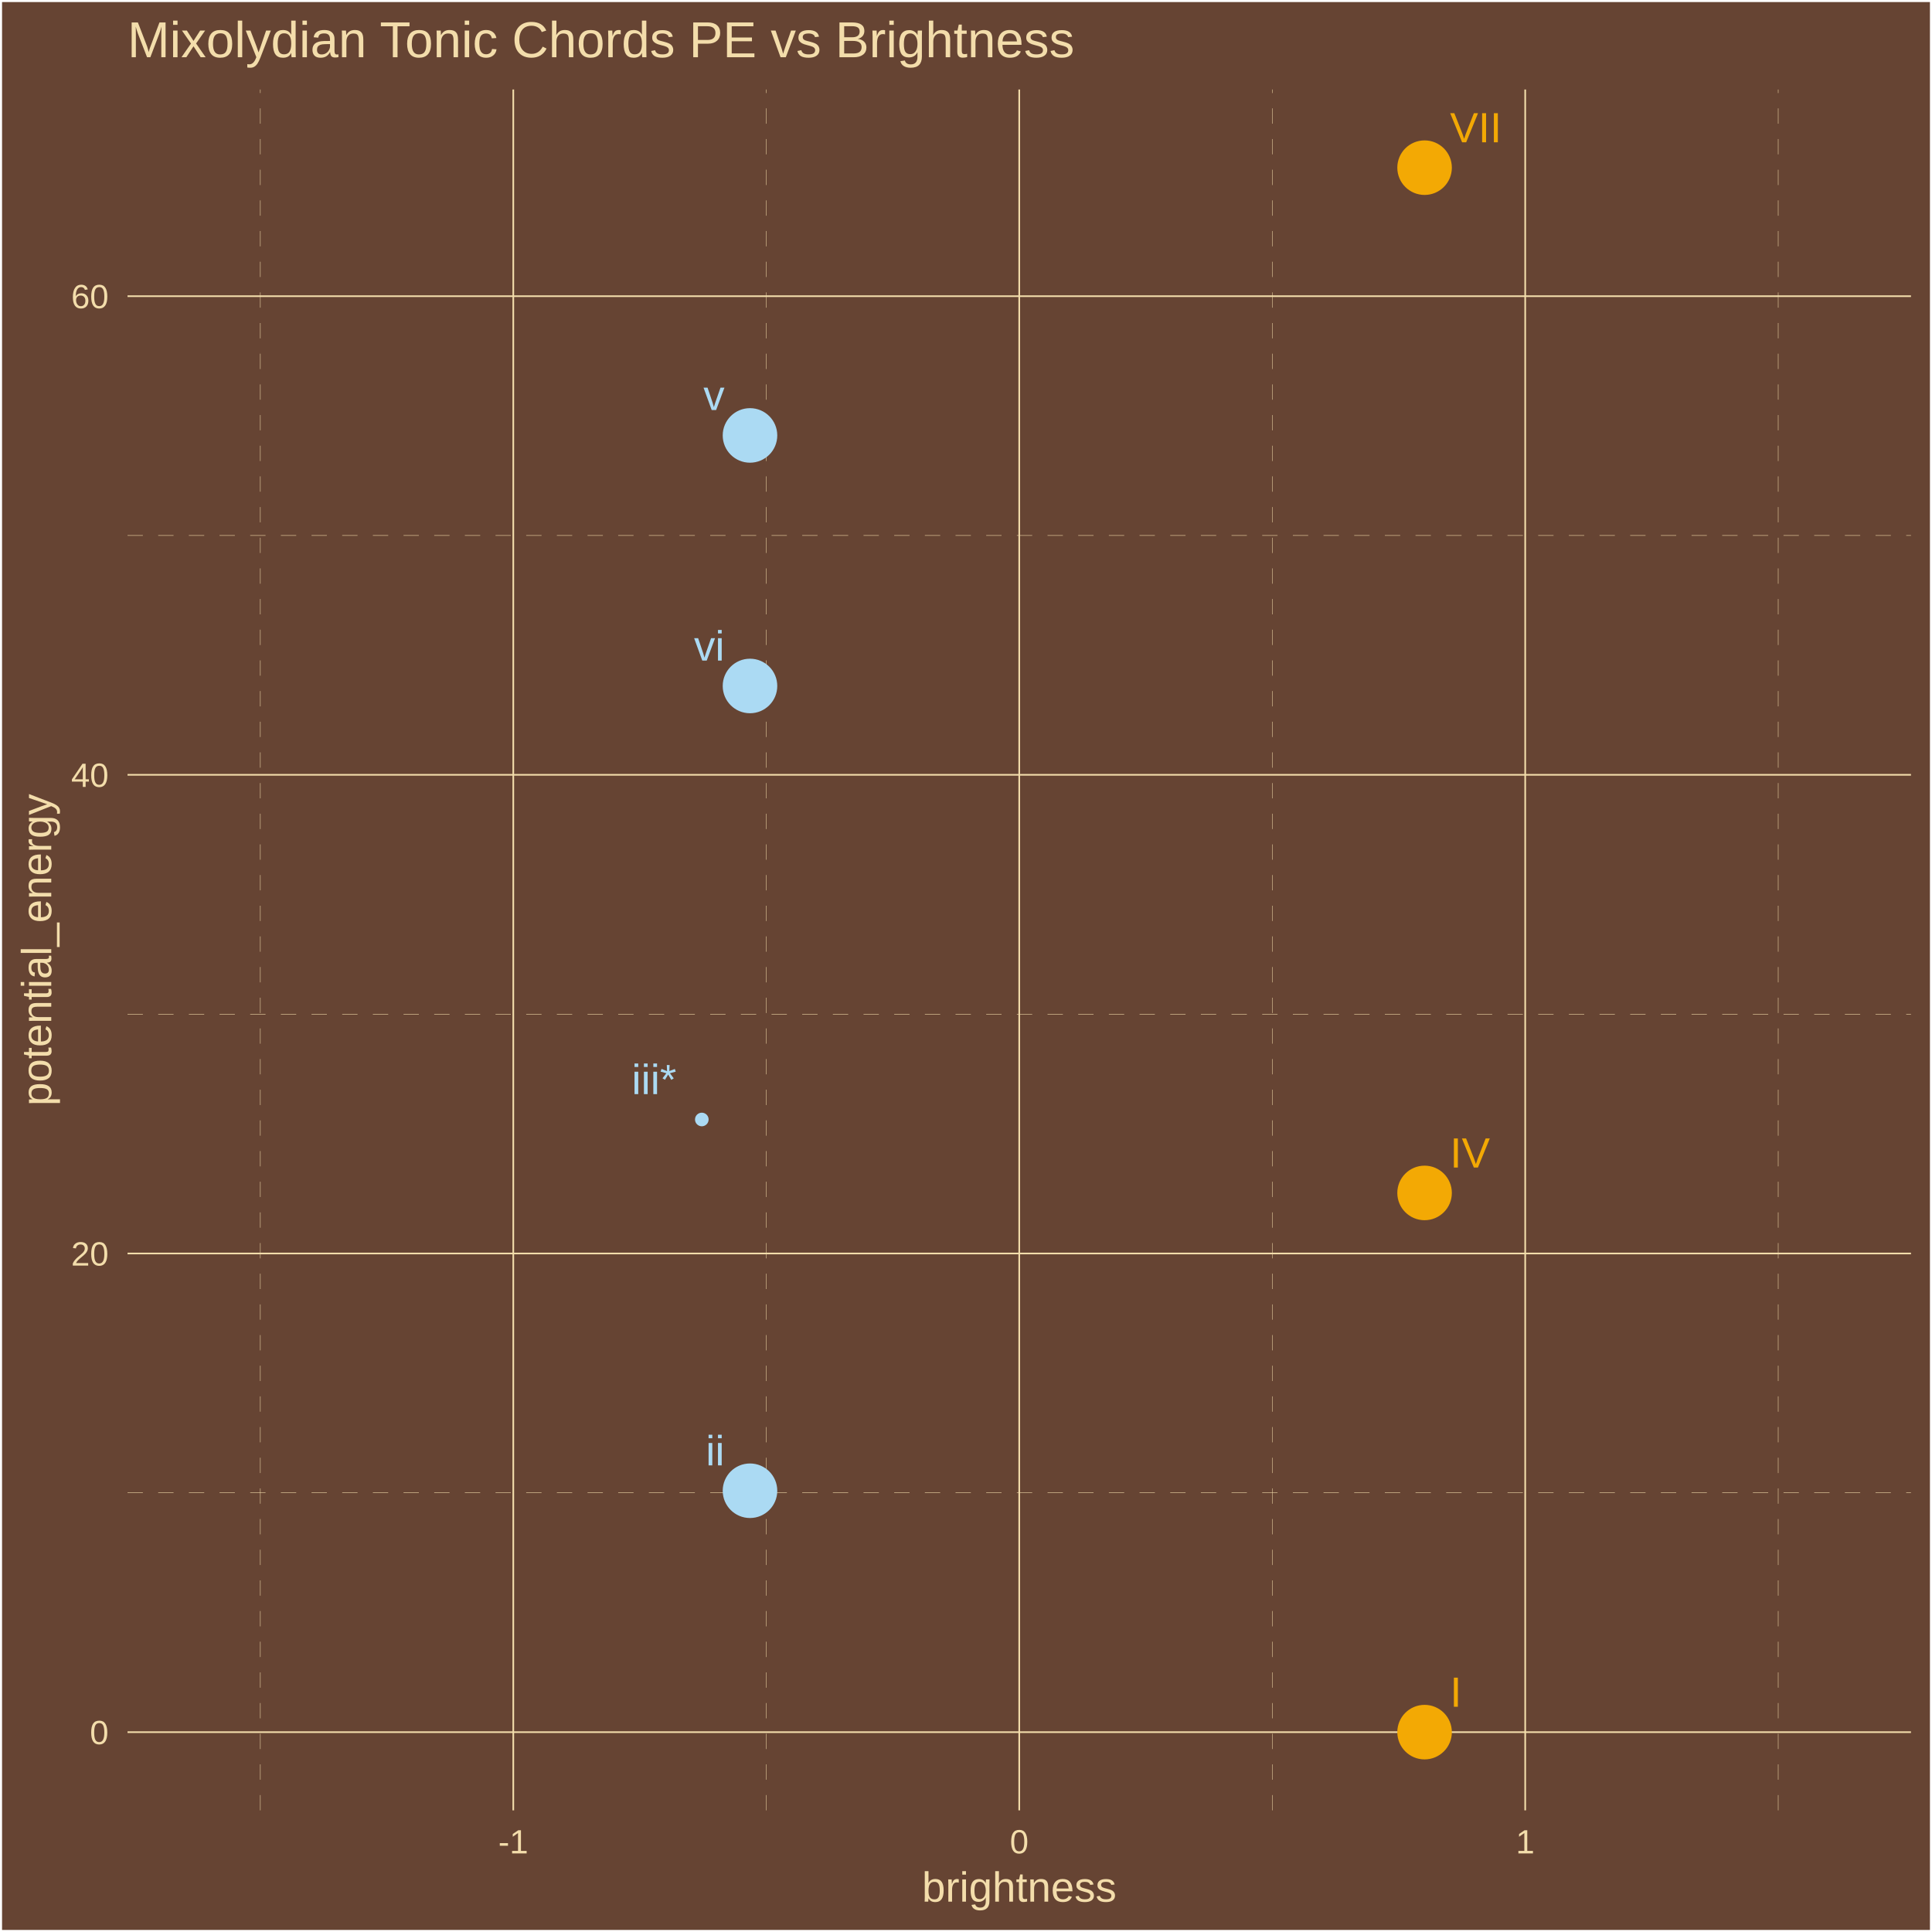
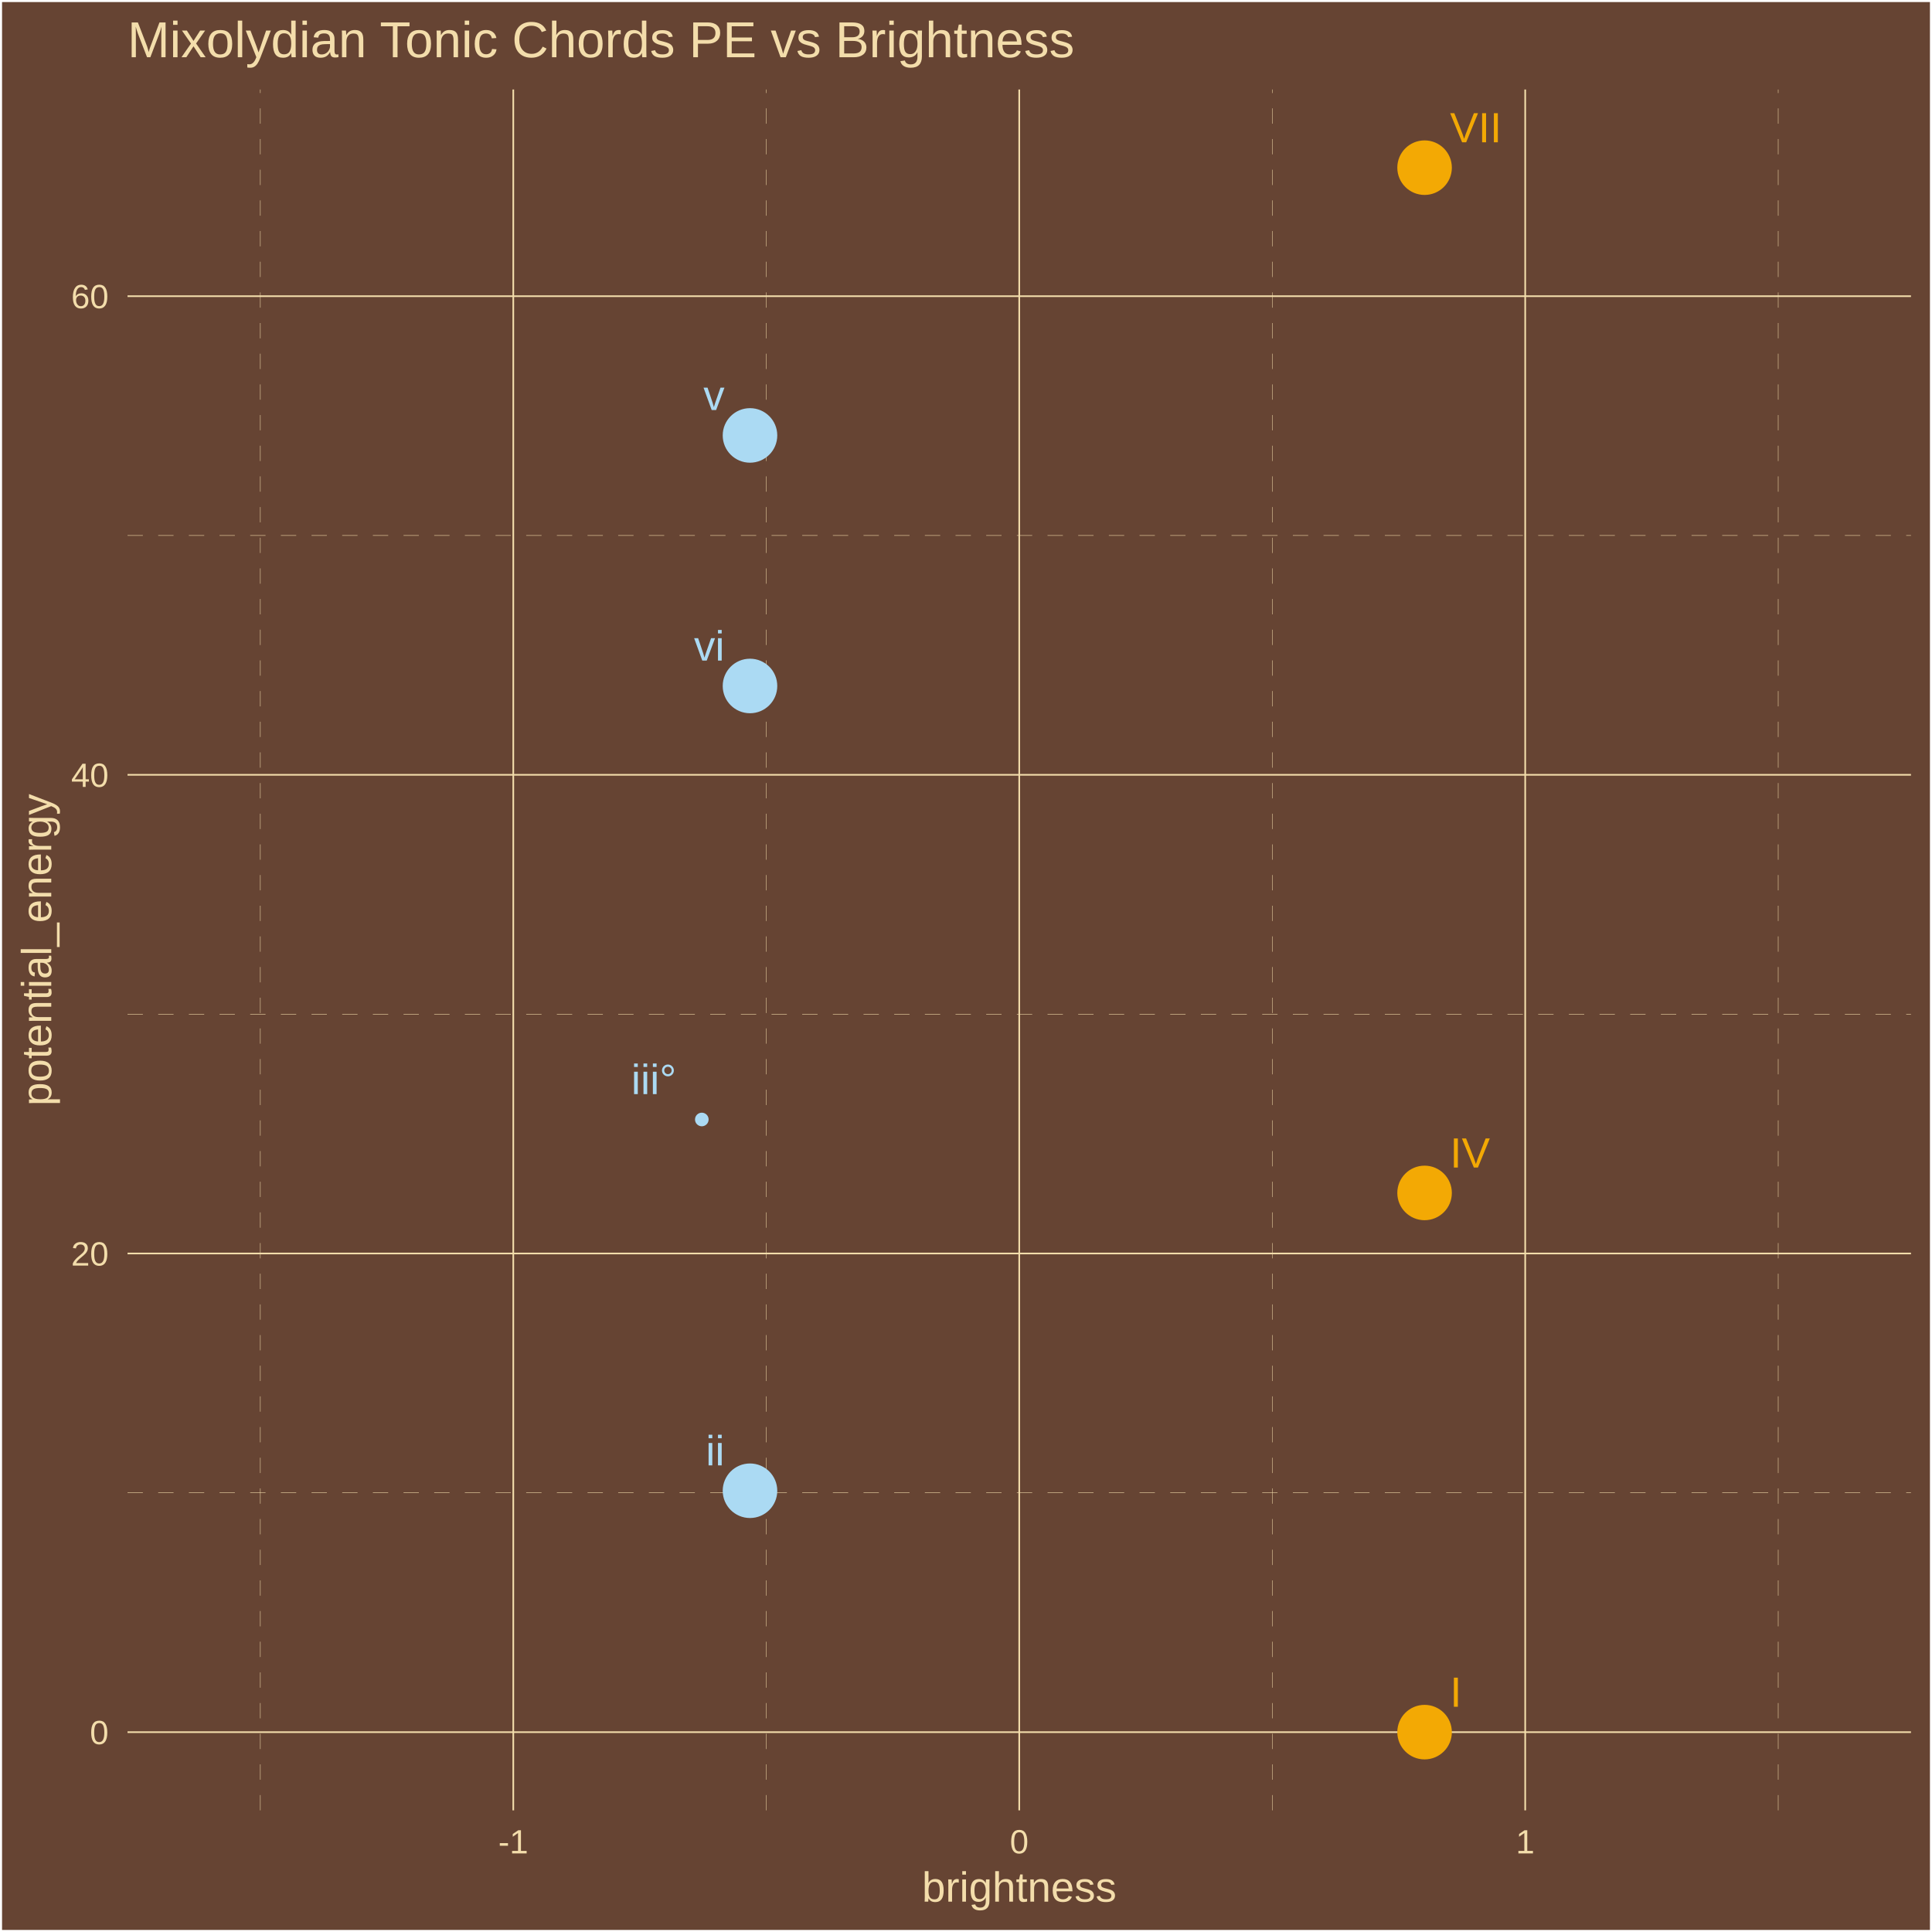
<svg xmlns="http://www.w3.org/2000/svg" class="svglite" width="504.00pt" height="504.00pt" viewBox="0 0 504.00 504.00">
  <defs>
    <style type="text/css">
    .svglite line, .svglite polyline, .svglite polygon, .svglite path, .svglite rect, .svglite circle {
      fill: none;
      stroke: #000000;
      stroke-linecap: round;
      stroke-linejoin: round;
      stroke-miterlimit: 10.00;
    }
    .svglite text {
      white-space: pre;
    }
  </style>
  </defs>
  <rect width="100%" height="100%" style="stroke: none; fill: #664433;" />
  <defs>
    <clipPath id="cpMC4wMHw1MDQuMDB8MC4wMHw1MDQuMDA=">
      <rect x="0.00" y="0.00" width="504.00" height="504.00" />
    </clipPath>
  </defs>
  <g clip-path="url(#cpMC4wMHw1MDQuMDB8MC4wMHw1MDQuMDA=)">
    <rect x="0.00" y="0" width="504.00" height="504.00" style="stroke-width: 1.07; stroke: #FFFFFF; fill: #664433;" />
  </g>
  <defs>
    <clipPath id="cpMzMuMjd8NDk4LjUyfDIzLjM0fDQ3Mi4yNw==">
      <rect x="33.27" y="23.34" width="465.25" height="448.93" />
    </clipPath>
  </defs>
  <g clip-path="url(#cpMzMuMjd8NDk4LjUyfDIzLjM0fDQ3Mi4yNw==)">
    <rect x="33.27" y="23.34" width="465.25" height="448.93" style="stroke-width: 1.07; stroke: none; fill: #664433;" />
    <polyline points="33.27,389.43 498.52,389.43 " style="stroke-width: 0.11; stroke: #F3DDAB; stroke-dasharray: 4.00,4.00; stroke-linecap: butt;" />
    <polyline points="33.27,264.56 498.52,264.56 " style="stroke-width: 0.11; stroke: #F3DDAB; stroke-dasharray: 4.00,4.00; stroke-linecap: butt;" />
    <polyline points="33.27,139.69 498.52,139.69 " style="stroke-width: 0.11; stroke: #F3DDAB; stroke-dasharray: 4.00,4.00; stroke-linecap: butt;" />
    <polyline points="67.91,472.27 67.91,23.34 " style="stroke-width: 0.11; stroke: #F3DDAB; stroke-dasharray: 4.00,4.00; stroke-linecap: butt;" />
    <polyline points="199.90,472.27 199.90,23.34 " style="stroke-width: 0.11; stroke: #F3DDAB; stroke-dasharray: 4.00,4.00; stroke-linecap: butt;" />
    <polyline points="331.89,472.27 331.89,23.34 " style="stroke-width: 0.11; stroke: #F3DDAB; stroke-dasharray: 4.00,4.00; stroke-linecap: butt;" />
    <polyline points="463.88,472.27 463.88,23.34 " style="stroke-width: 0.11; stroke: #F3DDAB; stroke-dasharray: 4.00,4.00; stroke-linecap: butt;" />
    <polyline points="33.27,451.86 498.52,451.86 " style="stroke-width: 0.43; stroke: #F3DDAB; stroke-linecap: butt;" />
    <polyline points="33.27,326.99 498.52,326.99 " style="stroke-width: 0.43; stroke: #F3DDAB; stroke-linecap: butt;" />
    <polyline points="33.27,202.12 498.52,202.12 " style="stroke-width: 0.43; stroke: #F3DDAB; stroke-linecap: butt;" />
    <polyline points="33.27,77.26 498.52,77.26 " style="stroke-width: 0.43; stroke: #F3DDAB; stroke-linecap: butt;" />
    <polyline points="133.90,472.27 133.90,23.34 " style="stroke-width: 0.43; stroke: #F3DDAB; stroke-linecap: butt;" />
    <polyline points="265.89,472.27 265.89,23.34 " style="stroke-width: 0.43; stroke: #F3DDAB; stroke-linecap: butt;" />
    <polyline points="397.88,472.27 397.88,23.34 " style="stroke-width: 0.43; stroke: #F3DDAB; stroke-linecap: butt;" />
    <circle cx="371.63" cy="451.86" r="6.76" style="stroke-width: 0.71; stroke: #F3A904; fill: #F3A904;" />
    <circle cx="195.65" cy="388.89" r="6.76" style="stroke-width: 0.71; stroke: #ABDAF3; fill: #ABDAF3;" />
    <circle cx="183.08" cy="292.04" r="1.42" style="stroke-width: 0.71; stroke: #ABDAF3; fill: #ABDAF3;" />
    <circle cx="371.63" cy="311.20" r="6.76" style="stroke-width: 0.71; stroke: #F3A904; fill: #F3A904;" />
    <circle cx="195.65" cy="113.59" r="6.76" style="stroke-width: 0.71; stroke: #ABDAF3; fill: #ABDAF3;" />
    <circle cx="195.65" cy="178.95" r="6.76" style="stroke-width: 0.71; stroke: #ABDAF3; fill: #ABDAF3;" />
    <circle cx="371.63" cy="43.74" r="6.76" style="stroke-width: 0.71; stroke: #F3A904; fill: #F3A904;" />
    <polygon points="373.79,451.86 386.94,451.86 386.85,451.86 387.20,451.84 387.54,451.77 387.87,451.65 388.17,451.48 388.44,451.26 388.67,451.00 388.85,450.70 388.99,450.38 389.07,450.05 389.10,449.70 389.10,449.70 389.10,431.71 389.10,431.71 389.07,431.36 388.99,431.02 388.85,430.70 388.67,430.41 388.44,430.15 388.17,429.93 387.87,429.76 387.54,429.63 387.20,429.56 386.94,429.55 373.79,429.55 374.05,429.56 373.71,429.55 373.36,429.59 373.03,429.69 372.71,429.84 372.43,430.03 372.18,430.28 371.97,430.55 371.81,430.86 371.70,431.19 371.64,431.53 371.63,431.71 371.63,449.70 371.64,449.53 371.64,449.87 371.70,450.22 371.81,450.55 371.97,450.85 372.18,451.13 372.43,451.37 372.71,451.57 373.03,451.72 373.36,451.82 373.71,451.86 " style="stroke-width: nan; stroke: none;" />
    <text x="378.26" y="445.24" style="font-size: 11.04px;fill: #F3A904; font-family: &quot;Arial&quot;;" textLength="3.07px" lengthAdjust="spacingAndGlyphs">I</text>
    <polygon points="178.51,388.89 193.49,388.89 193.40,388.89 193.75,388.88 194.09,388.81 194.41,388.68 194.71,388.51 194.98,388.29 195.21,388.03 195.40,387.74 195.54,387.42 195.62,387.08 195.65,386.73 195.65,386.73 195.65,368.74 195.65,368.74 195.62,368.39 195.54,368.06 195.40,367.74 195.21,367.44 194.98,367.18 194.71,366.96 194.41,366.79 194.09,366.66 193.75,366.60 193.49,366.58 178.51,366.58 178.77,366.60 178.42,366.58 178.08,366.62 177.75,366.72 177.43,366.87 177.15,367.07 176.89,367.31 176.69,367.58 176.52,367.89 176.41,368.22 176.36,368.57 176.35,368.74 176.35,386.73 176.36,386.56 176.36,386.91 176.41,387.25 176.52,387.58 176.69,387.89 176.89,388.16 177.15,388.41 177.43,388.60 177.75,388.75 178.08,388.85 178.42,388.89 " style="stroke-width: nan; stroke: none;" />
    <text x="189.02" y="382.27" text-anchor="end" style="font-size: 11.04px;fill: #ABDAF3; font-family: &quot;Arial&quot;;" textLength="4.90px" lengthAdjust="spacingAndGlyphs">ii</text>
-     <polygon points="159.20,292.04 180.92,292.04 180.83,292.04 181.18,292.02 181.52,291.95 181.84,291.83 182.14,291.66 182.41,291.44 182.64,291.18 182.83,290.88 182.97,290.56 183.05,290.23 183.08,289.88 183.08,289.88 183.08,271.89 183.08,271.89 183.05,271.54 182.97,271.20 182.83,270.88 182.64,270.59 182.41,270.33 182.14,270.11 181.84,269.94 181.52,269.81 181.18,269.74 180.92,269.73 159.20,269.73 159.46,269.74 159.12,269.73 158.77,269.77 158.44,269.87 158.12,270.02 157.84,270.21 157.59,270.45 157.38,270.73 157.21,271.04 157.10,271.37 157.05,271.71 157.04,271.89 157.04,289.88 157.05,289.71 157.05,290.05 157.10,290.40 157.21,290.73 157.38,291.03 157.59,291.31 157.84,291.55 158.12,291.75 158.44,291.90 158.77,292.00 159.12,292.04 " style="stroke-width: nan; stroke: none;" />
-     <text x="176.45" y="285.42" text-anchor="end" style="font-size: 11.04px;fill: #ABDAF3; font-family: &quot;Arial&quot;;" textLength="11.64px" lengthAdjust="spacingAndGlyphs">iii*</text>
+     <polygon points="159.08,292.04 180.92,292.04 180.83,292.04 181.18,292.02 181.52,291.95 181.84,291.83 182.14,291.66 182.41,291.44 182.64,291.18 182.83,290.88 182.97,290.56 183.05,290.23 183.08,289.88 183.08,289.88 183.08,271.89 183.08,271.89 183.05,271.54 182.97,271.20 182.83,270.88 182.64,270.59 182.41,270.33 182.14,270.11 181.84,269.94 181.52,269.81 181.18,269.74 180.92,269.73 159.08,269.73 159.34,269.74 158.99,269.73 158.65,269.77 158.31,269.87 158.00,270.02 157.71,270.21 157.46,270.45 157.25,270.73 157.09,271.04 156.98,271.37 156.93,271.71 156.92,271.89 156.92,289.88 156.93,289.71 156.93,290.05 156.98,290.40 157.09,290.73 157.25,291.03 157.46,291.31 157.71,291.55 158.00,291.75 158.31,291.90 158.65,292.00 158.99,292.04 " style="stroke-width: nan; stroke: none;" />
+     <text x="176.45" y="285.42" text-anchor="end" style="font-size: 11.04px;fill: #ABDAF3; font-family: &quot;Arial&quot;;" textLength="11.76px" lengthAdjust="spacingAndGlyphs">iii°</text>
    <polygon points="373.79,311.20 394.30,311.20 394.21,311.20 394.56,311.19 394.90,311.12 395.22,310.99 395.53,310.82 395.80,310.60 396.03,310.34 396.21,310.05 396.35,309.73 396.43,309.39 396.46,309.04 396.46,309.04 396.46,291.05 396.46,291.05 396.43,290.70 396.35,290.37 396.21,290.05 396.03,289.75 395.80,289.49 395.53,289.27 395.22,289.10 394.90,288.98 394.56,288.91 394.30,288.89 373.79,288.89 374.05,288.91 373.71,288.89 373.36,288.93 373.03,289.03 372.71,289.18 372.43,289.38 372.18,289.62 371.97,289.90 371.81,290.20 371.70,290.53 371.64,290.88 371.63,291.05 371.63,309.04 371.64,308.87 371.64,309.22 371.70,309.56 371.81,309.89 371.97,310.20 372.18,310.48 372.43,310.72 372.71,310.91 373.03,311.06 373.36,311.16 373.71,311.20 " style="stroke-width: nan; stroke: none;" />
    <text x="378.26" y="304.58" style="font-size: 11.04px;fill: #F3A904; font-family: &quot;Arial&quot;;" textLength="10.43px" lengthAdjust="spacingAndGlyphs">IV</text>
    <polygon points="177.89,113.59 193.49,113.59 193.40,113.59 193.75,113.58 194.09,113.51 194.41,113.38 194.71,113.21 194.98,112.99 195.21,112.73 195.40,112.44 195.54,112.12 195.62,111.78 195.65,111.43 195.65,111.43 195.65,93.44 195.65,93.44 195.62,93.09 195.54,92.76 195.40,92.44 195.21,92.14 194.98,91.88 194.71,91.66 194.41,91.49 194.09,91.37 193.75,91.30 193.49,91.28 177.89,91.28 178.15,91.30 177.81,91.28 177.46,91.32 177.13,91.42 176.81,91.57 176.53,91.77 176.28,92.01 176.07,92.29 175.91,92.59 175.80,92.92 175.74,93.27 175.73,93.44 175.73,111.43 175.74,111.26 175.74,111.61 175.80,111.95 175.91,112.28 176.07,112.59 176.28,112.87 176.53,113.11 176.81,113.30 177.13,113.45 177.46,113.55 177.81,113.59 " style="stroke-width: nan; stroke: none;" />
    <text x="189.02" y="106.97" text-anchor="end" style="font-size: 11.04px;fill: #ABDAF3; font-family: &quot;Arial&quot;;" textLength="5.52px" lengthAdjust="spacingAndGlyphs">v</text>
    <polygon points="175.44,178.95 193.49,178.95 193.40,178.95 193.75,178.94 194.09,178.87 194.41,178.75 194.71,178.57 194.98,178.35 195.21,178.09 195.40,177.80 195.54,177.48 195.62,177.14 195.65,176.79 195.65,176.79 195.65,158.80 195.65,158.80 195.62,158.45 195.54,158.12 195.40,157.80 195.21,157.50 194.98,157.24 194.71,157.02 194.41,156.85 194.09,156.73 193.75,156.66 193.49,156.64 175.44,156.64 175.70,156.66 175.36,156.64 175.01,156.68 174.68,156.78 174.36,156.93 174.08,157.13 173.83,157.37 173.62,157.65 173.46,157.95 173.35,158.28 173.29,158.63 173.28,158.80 173.28,176.79 173.29,176.62 173.29,176.97 173.35,177.31 173.46,177.64 173.62,177.95 173.83,178.23 174.08,178.47 174.36,178.66 174.68,178.81 175.01,178.91 175.36,178.95 " style="stroke-width: nan; stroke: none;" />
    <text x="189.02" y="172.33" text-anchor="end" style="font-size: 11.04px;fill: #ABDAF3; font-family: &quot;Arial&quot;;" textLength="7.96px" lengthAdjust="spacingAndGlyphs">vi</text>
    <polygon points="373.79,43.74 397.37,43.74 397.28,43.74 397.63,43.73 397.97,43.66 398.29,43.53 398.59,43.36 398.86,43.14 399.09,42.88 399.28,42.59 399.41,42.27 399.50,41.93 399.53,41.58 399.53,41.58 399.53,23.59 399.53,23.59 399.50,23.24 399.41,22.90 399.28,22.59 399.09,22.29 398.86,22.03 398.59,21.81 398.29,21.64 397.97,21.51 397.63,21.44 397.37,21.43 373.79,21.43 374.05,21.44 373.71,21.43 373.36,21.47 373.03,21.57 372.71,21.72 372.43,21.92 372.18,22.16 371.97,22.43 371.81,22.74 371.70,23.07 371.64,23.42 371.63,23.59 371.63,41.58 371.64,41.41 371.64,41.76 371.70,42.10 371.81,42.43 371.97,42.74 372.18,43.01 372.43,43.25 372.71,43.45 373.03,43.60 373.36,43.70 373.71,43.74 " style="stroke-width: nan; stroke: none;" />
    <text x="378.26" y="37.12" style="font-size: 11.04px;fill: #F3A904; font-family: &quot;Arial&quot;;" textLength="13.49px" lengthAdjust="spacingAndGlyphs">VII</text>
  </g>
  <g clip-path="url(#cpMC4wMHw1MDQuMDB8MC4wMHw1MDQuMDA=)">
    <text x="28.34" y="455.01" text-anchor="end" style="font-size: 8.80px;fill: #F3DDAB; font-family: &quot;Arial&quot;;" textLength="4.90px" lengthAdjust="spacingAndGlyphs">0</text>
    <text x="28.34" y="330.15" text-anchor="end" style="font-size: 8.80px;fill: #F3DDAB; font-family: &quot;Arial&quot;;" textLength="9.79px" lengthAdjust="spacingAndGlyphs">20</text>
    <text x="28.34" y="205.28" text-anchor="end" style="font-size: 8.80px;fill: #F3DDAB; font-family: &quot;Arial&quot;;" textLength="9.79px" lengthAdjust="spacingAndGlyphs">40</text>
    <text x="28.34" y="80.41" text-anchor="end" style="font-size: 8.80px;fill: #F3DDAB; font-family: &quot;Arial&quot;;" textLength="9.79px" lengthAdjust="spacingAndGlyphs">60</text>
    <text x="133.90" y="483.50" text-anchor="middle" style="font-size: 8.80px;fill: #F3DDAB; font-family: &quot;Arial&quot;;" textLength="7.83px" lengthAdjust="spacingAndGlyphs">-1</text>
    <text x="265.89" y="483.50" text-anchor="middle" style="font-size: 8.80px;fill: #F3DDAB; font-family: &quot;Arial&quot;;" textLength="4.90px" lengthAdjust="spacingAndGlyphs">0</text>
    <text x="397.88" y="483.50" text-anchor="middle" style="font-size: 8.80px;fill: #F3DDAB; font-family: &quot;Arial&quot;;" textLength="4.90px" lengthAdjust="spacingAndGlyphs">1</text>
    <text x="265.89" y="496.09" text-anchor="middle" style="font-size: 11.00px;fill: #F3DDAB; font-family: &quot;Arial&quot;;" textLength="50.76px" lengthAdjust="spacingAndGlyphs">brightness</text>
    <text transform="translate(13.37,247.80) rotate(-90)" text-anchor="middle" style="font-size: 11.00px;fill: #F3DDAB; font-family: &quot;Arial&quot;;" textLength="81.35px" lengthAdjust="spacingAndGlyphs">potential_energy</text>
    <text x="33.27" y="14.94" style="font-size: 13.20px;fill: #F3DDAB; font-family: &quot;Arial&quot;;" textLength="248.53px" lengthAdjust="spacingAndGlyphs">Mixolydian Tonic Chords PE vs Brightness</text>
  </g>
</svg>
